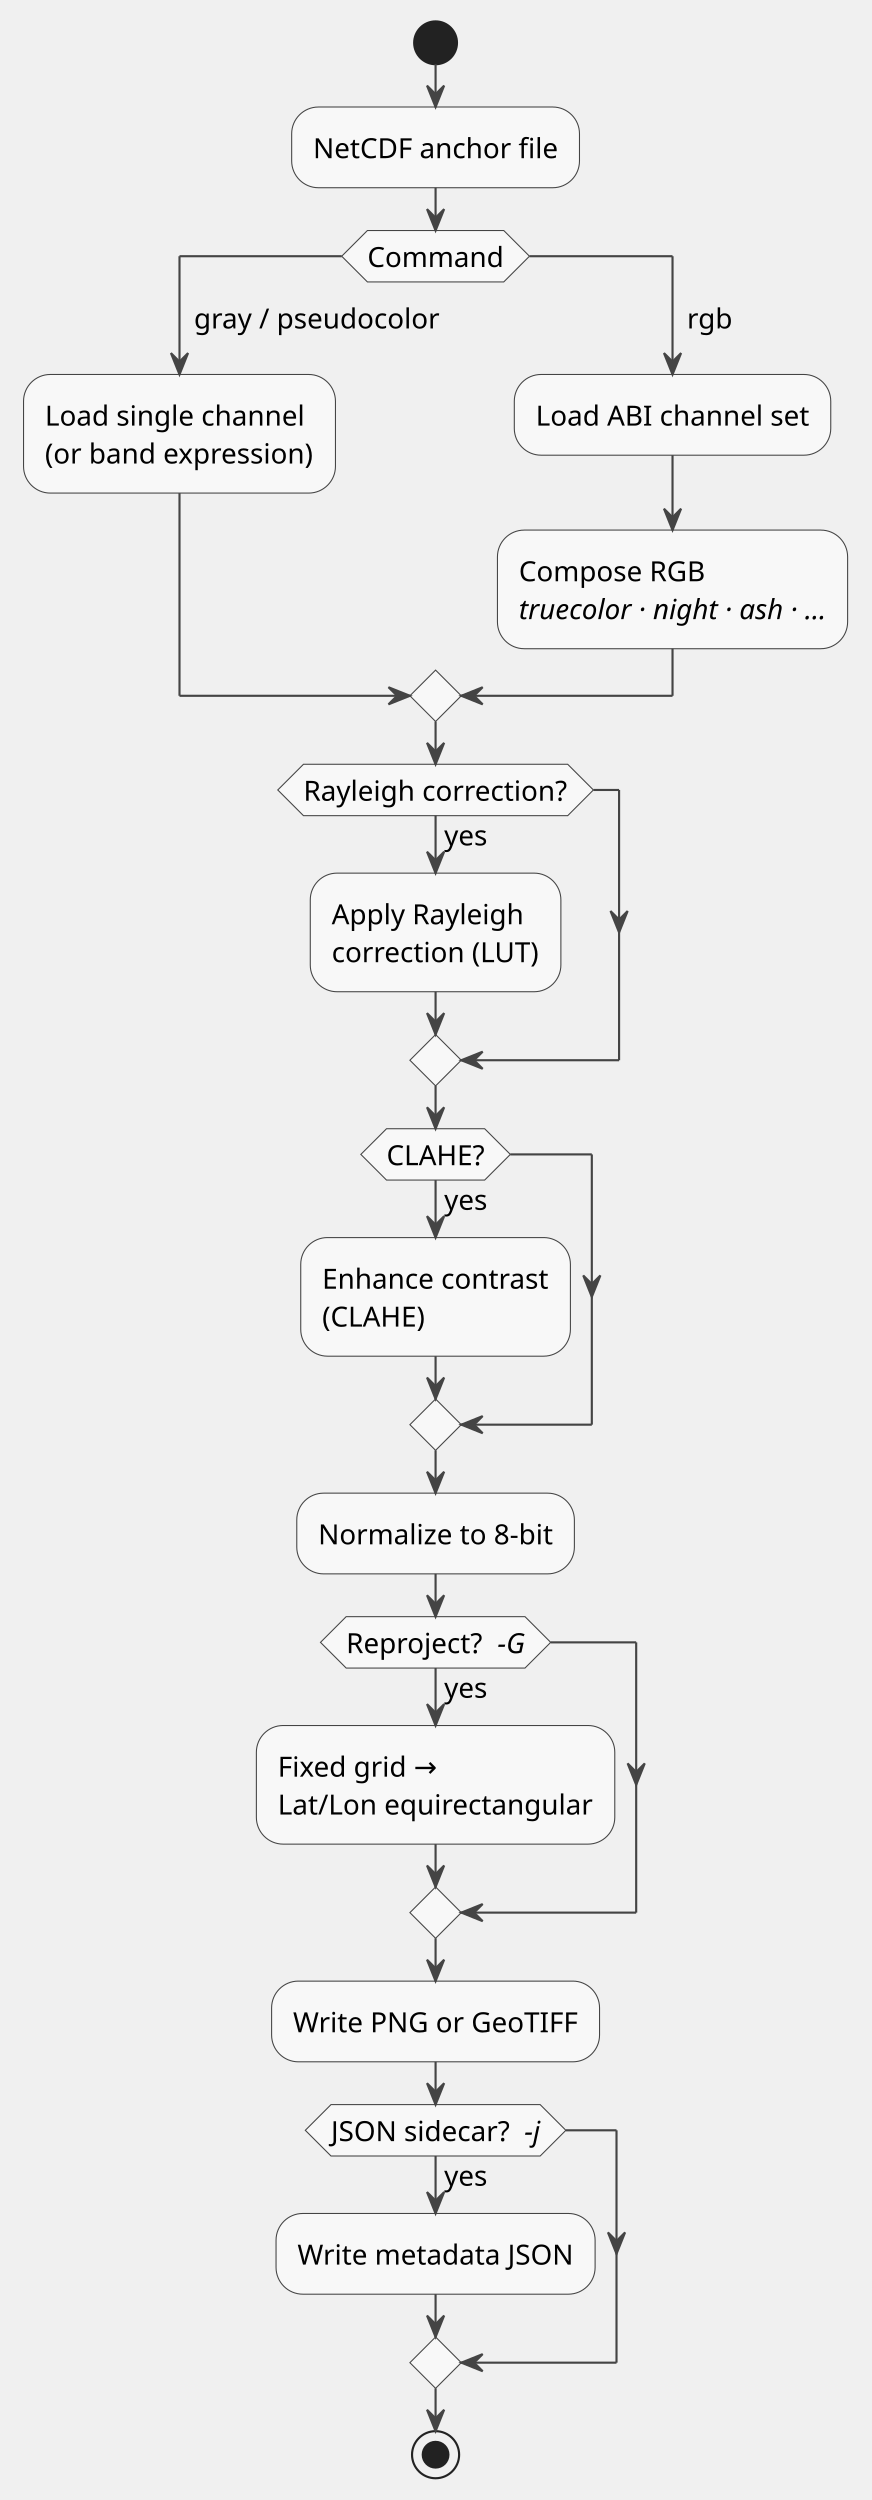
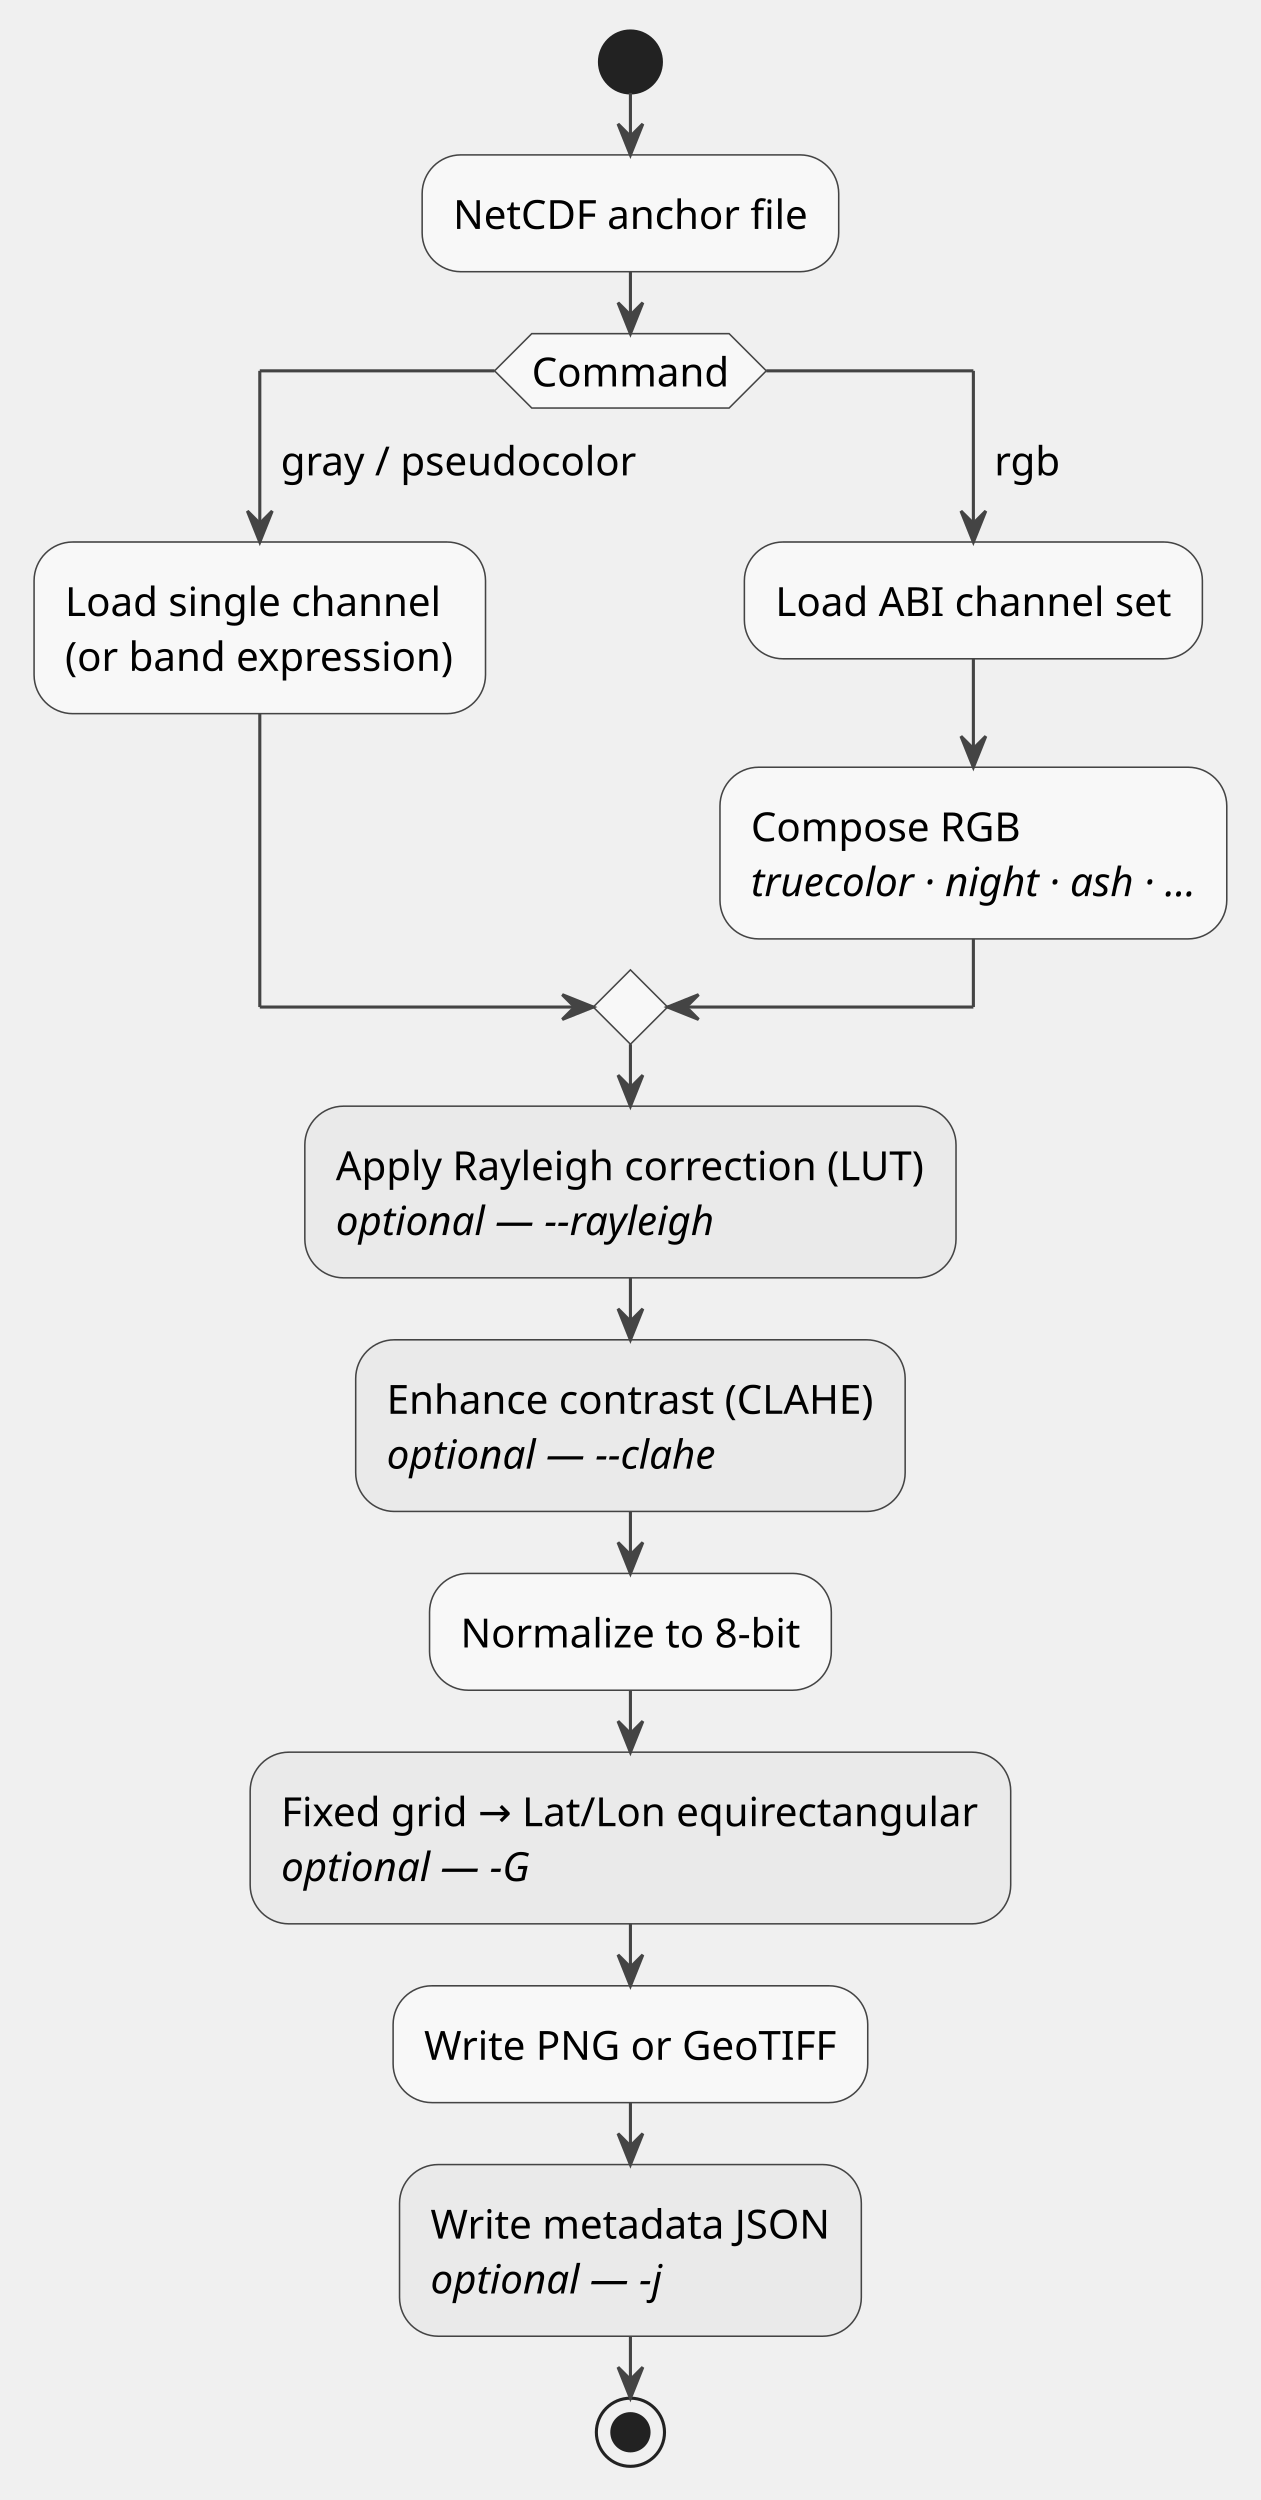
- <svg xmlns="http://www.w3.org/2000/svg" contentStyleType="text/css" data-diagram-type="ACTIVITY" height="1168px" preserveAspectRatio="none" style="width:407px;height:1168px;background:#FFFFFF;" version="1.1" viewBox="0 0 407 1168" width="407px" zoomAndPan="magnify">
+ <svg xmlns="http://www.w3.org/2000/svg" contentStyleType="text/css" data-diagram-type="ACTIVITY" height="807px" preserveAspectRatio="none" style="width:407px;height:807px;background:#FFFFFF;" version="1.1" viewBox="0 0 407 807" width="407px" zoomAndPan="magnify">
  <defs />
  <g>
    <ellipse cx="203.502" cy="20" fill="#222222" rx="10" ry="10" style="stroke:#222222;stroke-width:1;" />
    <rect fill="#F8F8F8" height="37.706" rx="12.5" ry="12.5" style="stroke:#444444;stroke-width:0.5;" width="134.465" x="136.269" y="50" />
    <text fill="#000000" font-family="sans-serif" font-size="13" lengthAdjust="spacing" textLength="114.465" x="146.269" y="73.897">NetCDF anchor file</text>
    <polygon fill="#F8F8F8" points="171.645,107.706,235.358,107.706,247.358,119.706,235.358,131.706,171.645,131.706,159.645,119.706,171.645,107.706" style="stroke:#444444;stroke-width:0.5;" />
    <text fill="#000000" font-family="sans-serif" font-size="13" lengthAdjust="spacing" textLength="63.713" x="171.645" y="124.75">Command</text>
    <rect fill="#F8F8F8" height="55.412" rx="12.5" ry="12.5" style="stroke:#444444;stroke-width:0.5;" width="145.723" x="11" y="174.956" />
    <text fill="#000000" font-family="sans-serif" font-size="13" lengthAdjust="spacing" textLength="121.342" x="21" y="198.853">Load single channel</text>
    <text fill="#000000" font-family="sans-serif" font-size="13" lengthAdjust="spacing" textLength="125.723" x="21" y="216.559">(or band expression)</text>
    <rect fill="#F8F8F8" height="37.706" rx="12.5" ry="12.5" style="stroke:#444444;stroke-width:0.5;" width="147.842" x="240.284" y="174.956" />
    <text fill="#000000" font-family="sans-serif" font-size="13" lengthAdjust="spacing" textLength="127.842" x="250.284" y="198.853">Load ABI channel set</text>
    <rect fill="#F8F8F8" height="55.412" rx="12.5" ry="12.5" style="stroke:#444444;stroke-width:0.5;" width="163.598" x="232.406" y="247.662" />
    <text fill="#000000" font-family="sans-serif" font-size="13" lengthAdjust="spacing" textLength="87.035" x="242.406" y="271.559">Compose RGB</text>
    <text fill="#000000" font-family="sans-serif" font-size="13" font-style="italic" lengthAdjust="spacing" textLength="143.598" x="242.406" y="289.265">truecolor · night · ash · …</text>
    <polygon fill="#F8F8F8" points="203.502,313.074,203.502,313.074,215.502,325.074,203.502,337.074,203.502,337.074,191.502,325.074,203.502,313.074" style="stroke:#444444;stroke-width:0.5;" />
-     <rect fill="#F8F8F8" height="55.412" rx="12.5" ry="12.5" style="stroke:#444444;stroke-width:0.5;" width="117.084" x="144.96" y="407.927" />
-     <text fill="#000000" font-family="sans-serif" font-size="13" lengthAdjust="spacing" textLength="89.739" x="154.96" y="431.824">Apply Rayleigh</text>
-     <text fill="#000000" font-family="sans-serif" font-size="13" lengthAdjust="spacing" textLength="97.084" x="154.96" y="449.53">correction (LUT)</text>
-     <polygon fill="#F8F8F8" points="141.771,357.074,265.233,357.074,277.233,369.074,265.233,381.074,141.771,381.074,129.771,369.074,141.771,357.074" style="stroke:#444444;stroke-width:0.5;" />
-     <text fill="#000000" font-family="sans-serif" font-size="13" lengthAdjust="spacing" textLength="20.189" x="207.502" y="394.971">yes</text>
-     <text fill="#000000" font-family="sans-serif" font-size="13" lengthAdjust="spacing" textLength="123.461" x="141.771" y="374.118">Rayleigh correction?</text>
-     <polygon fill="#F8F8F8" points="203.502,483.339,215.502,495.339,203.502,507.339,191.502,495.339,203.502,483.339" style="stroke:#444444;stroke-width:0.5;" />
-     <rect fill="#F8F8F8" height="55.412" rx="12.5" ry="12.5" style="stroke:#444444;stroke-width:0.5;" width="125.989" x="140.507" y="578.192" />
-     <text fill="#000000" font-family="sans-serif" font-size="13" lengthAdjust="spacing" textLength="105.989" x="150.507" y="602.089">Enhance contrast</text>
-     <text fill="#000000" font-family="sans-serif" font-size="13" lengthAdjust="spacing" textLength="47.996" x="150.507" y="619.795">(CLAHE)</text>
-     <polygon fill="#F8F8F8" points="180.583,527.339,226.421,527.339,238.421,539.339,226.421,551.339,180.583,551.339,168.583,539.339,180.583,527.339" style="stroke:#444444;stroke-width:0.5;" />
-     <text fill="#000000" font-family="sans-serif" font-size="13" lengthAdjust="spacing" textLength="20.189" x="207.502" y="565.236">yes</text>
-     <text fill="#000000" font-family="sans-serif" font-size="13" lengthAdjust="spacing" textLength="45.838" x="180.583" y="544.383">CLAHE?</text>
-     <polygon fill="#F8F8F8" points="203.502,653.604,215.502,665.604,203.502,677.604,191.502,665.604,203.502,653.604" style="stroke:#444444;stroke-width:0.5;" />
-     <rect fill="#F8F8F8" height="37.706" rx="12.5" ry="12.5" style="stroke:#444444;stroke-width:0.5;" width="129.694" x="138.655" y="697.604" />
-     <text fill="#000000" font-family="sans-serif" font-size="13" lengthAdjust="spacing" textLength="109.694" x="148.655" y="721.501">Normalize to 8-bit</text>
-     <rect fill="#F8F8F8" height="55.412" rx="12.5" ry="12.5" style="stroke:#444444;stroke-width:0.5;" width="167.446" x="119.779" y="806.163" />
-     <text fill="#000000" font-family="sans-serif" font-size="13" lengthAdjust="spacing" textLength="74.671" x="129.779" y="830.06">Fixed grid →</text>
-     <text fill="#000000" font-family="sans-serif" font-size="13" lengthAdjust="spacing" textLength="147.446" x="129.779" y="847.766">Lat/Lon equirectangular</text>
-     <polygon fill="#F8F8F8" points="161.726,755.31,245.278,755.31,257.277,767.31,245.278,779.31,161.726,779.31,149.726,767.31,161.726,755.31" style="stroke:#444444;stroke-width:0.5;" />
-     <text fill="#000000" font-family="sans-serif" font-size="13" lengthAdjust="spacing" textLength="20.189" x="207.502" y="793.207">yes</text>
-     <text fill="#000000" font-family="sans-serif" font-size="13" lengthAdjust="spacing" textLength="63.908" x="161.726" y="772.354">Reproject?</text>
-     <text fill="#000000" font-family="sans-serif" font-size="13" font-style="italic" lengthAdjust="spacing" textLength="12.883" x="232.394" y="772.354">-G</text>
-     <polygon fill="#F8F8F8" points="203.502,881.575,215.502,893.575,203.502,905.575,191.502,893.575,203.502,881.575" style="stroke:#444444;stroke-width:0.5;" />
-     <rect fill="#F8F8F8" height="37.706" rx="12.5" ry="12.5" style="stroke:#444444;stroke-width:0.5;" width="153.211" x="126.896" y="925.575" />
-     <text fill="#000000" font-family="sans-serif" font-size="13" lengthAdjust="spacing" textLength="133.211" x="136.896" y="949.472">Write PNG or GeoTIFF</text>
-     <rect fill="#F8F8F8" height="37.706" rx="12.5" ry="12.5" style="stroke:#444444;stroke-width:0.5;" width="149.064" x="128.97" y="1034.134" />
-     <text fill="#000000" font-family="sans-serif" font-size="13" lengthAdjust="spacing" textLength="129.064" x="138.97" y="1058.031">Write metadata JSON</text>
-     <polygon fill="#F8F8F8" points="154.635,983.281,252.369,983.281,264.369,995.281,252.369,1007.281,154.635,1007.281,142.635,995.281,154.635,983.281" style="stroke:#444444;stroke-width:0.5;" />
-     <text fill="#000000" font-family="sans-serif" font-size="13" lengthAdjust="spacing" textLength="20.189" x="207.502" y="1021.178">yes</text>
-     <text fill="#000000" font-family="sans-serif" font-size="13" lengthAdjust="spacing" textLength="83.551" x="154.635" y="1000.325">JSON sidecar?</text>
-     <text fill="#000000" font-family="sans-serif" font-size="13" font-style="italic" lengthAdjust="spacing" textLength="7.423" x="244.946" y="1000.325">-j</text>
-     <polygon fill="#F8F8F8" points="203.502,1091.84,215.502,1103.84,203.502,1115.84,191.502,1103.84,203.502,1091.84" style="stroke:#444444;stroke-width:0.5;" />
-     <ellipse cx="203.502" cy="1146.84" fill="#FFFFFF" fill-opacity="0" rx="11" ry="11" style="stroke:#222222;stroke-width:1;" />
-     <ellipse cx="203.502" cy="1146.84" fill="#222222" rx="6" ry="6" style="stroke:#222222;stroke-width:1;" />
+     <rect fill="#EAEAEA" height="55.412" rx="12.5" ry="12.5" style="stroke:#444444;stroke-width:0.5;" width="210.203" x="98.4" y="357.074" />
+     <text fill="#000000" font-family="sans-serif" font-size="13" lengthAdjust="spacing" textLength="190.203" x="108.4" y="380.971">Apply Rayleigh correction (LUT)</text>
+     <text fill="#000000" font-family="sans-serif" font-size="13" font-style="italic" lengthAdjust="spacing" textLength="122.356" x="108.4" y="398.677">optional — --rayleigh</text>
+     <rect fill="#EAEAEA" height="55.412" rx="12.5" ry="12.5" style="stroke:#444444;stroke-width:0.5;" width="177.365" x="114.819" y="432.486" />
+     <text fill="#000000" font-family="sans-serif" font-size="13" lengthAdjust="spacing" textLength="157.365" x="124.819" y="456.383">Enhance contrast (CLAHE)</text>
+     <text fill="#000000" font-family="sans-serif" font-size="13" font-style="italic" lengthAdjust="spacing" textLength="106.119" x="124.819" y="474.089">optional — --clahe</text>
+     <rect fill="#F8F8F8" height="37.706" rx="12.5" ry="12.5" style="stroke:#444444;stroke-width:0.5;" width="129.694" x="138.655" y="507.898" />
+     <text fill="#000000" font-family="sans-serif" font-size="13" lengthAdjust="spacing" textLength="109.694" x="148.655" y="531.795">Normalize to 8-bit</text>
+     <rect fill="#EAEAEA" height="55.412" rx="12.5" ry="12.5" style="stroke:#444444;stroke-width:0.5;" width="245.497" x="80.754" y="565.604" />
+     <text fill="#000000" font-family="sans-serif" font-size="13" lengthAdjust="spacing" textLength="225.497" x="90.754" y="589.501">Fixed grid → Lat/Lon equirectangular</text>
+     <text fill="#000000" font-family="sans-serif" font-size="13" font-style="italic" lengthAdjust="spacing" textLength="80.223" x="90.754" y="607.207">optional — -G</text>
+     <rect fill="#F8F8F8" height="37.706" rx="12.5" ry="12.5" style="stroke:#444444;stroke-width:0.5;" width="153.211" x="126.896" y="641.016" />
+     <text fill="#000000" font-family="sans-serif" font-size="13" lengthAdjust="spacing" textLength="133.211" x="136.896" y="664.913">Write PNG or GeoTIFF</text>
+     <rect fill="#EAEAEA" height="55.412" rx="12.5" ry="12.5" style="stroke:#444444;stroke-width:0.5;" width="149.064" x="128.97" y="698.722" />
+     <text fill="#000000" font-family="sans-serif" font-size="13" lengthAdjust="spacing" textLength="129.064" x="138.97" y="722.619">Write metadata JSON</text>
+     <text fill="#000000" font-family="sans-serif" font-size="13" font-style="italic" lengthAdjust="spacing" textLength="74.763" x="138.97" y="740.325">optional — -j</text>
+     <ellipse cx="203.502" cy="785.134" fill="#FFFFFF" fill-opacity="0" rx="11" ry="11" style="stroke:#222222;stroke-width:1;" />
+     <ellipse cx="203.502" cy="785.134" fill="#222222" rx="6" ry="6" style="stroke:#222222;stroke-width:1;" />
    <line style="stroke:#444444;stroke-width:1;" x1="203.502" x2="203.502" y1="30" y2="50" />
    <polygon fill="#444444" points="199.502,40,203.502,50,207.502,40,203.502,44" style="stroke:#444444;stroke-width:1;" />
    <line style="stroke:#444444;stroke-width:1;" x1="314.205" x2="314.205" y1="212.662" y2="247.662" />
    <polygon fill="#444444" points="310.205,237.662,314.205,247.662,318.205,237.662,314.205,241.662" style="stroke:#444444;stroke-width:1;" />
    <line style="stroke:#444444;stroke-width:1;" x1="159.645" x2="83.862" y1="119.706" y2="119.706" />
    <line style="stroke:#444444;stroke-width:1;" x1="83.862" x2="83.862" y1="119.706" y2="174.956" />
    <polygon fill="#444444" points="79.862,164.956,83.862,174.956,87.862,164.956,83.862,168.956" style="stroke:#444444;stroke-width:1;" />
    <text fill="#000000" font-family="sans-serif" font-size="13" lengthAdjust="spacing" textLength="115.024" x="90.622" y="153.456">gray / pseudocolor</text>
    <line style="stroke:#444444;stroke-width:1;" x1="247.358" x2="314.205" y1="119.706" y2="119.706" />
    <line style="stroke:#444444;stroke-width:1;" x1="314.205" x2="314.205" y1="119.706" y2="174.956" />
    <polygon fill="#444444" points="310.205,164.956,314.205,174.956,318.205,164.956,314.205,168.956" style="stroke:#444444;stroke-width:1;" />
    <text fill="#000000" font-family="sans-serif" font-size="13" lengthAdjust="spacing" textLength="21.359" x="320.965" y="153.456">rgb</text>
    <line style="stroke:#444444;stroke-width:1;" x1="83.862" x2="83.862" y1="230.368" y2="325.074" />
    <line style="stroke:#444444;stroke-width:1;" x1="83.862" x2="191.502" y1="325.074" y2="325.074" />
    <polygon fill="#444444" points="181.502,321.074,191.502,325.074,181.502,329.074,185.502,325.074" style="stroke:#444444;stroke-width:1;" />
    <line style="stroke:#444444;stroke-width:1;" x1="314.205" x2="314.205" y1="303.074" y2="325.074" />
    <line style="stroke:#444444;stroke-width:1;" x1="314.205" x2="215.502" y1="325.074" y2="325.074" />
    <polygon fill="#444444" points="225.502,321.074,215.502,325.074,225.502,329.074,221.502,325.074" style="stroke:#444444;stroke-width:1;" />
    <line style="stroke:#444444;stroke-width:1;" x1="203.502" x2="203.502" y1="87.706" y2="107.706" />
    <polygon fill="#444444" points="199.502,97.706,203.502,107.706,207.502,97.706,203.502,101.706" style="stroke:#444444;stroke-width:1;" />
-     <line style="stroke:#444444;stroke-width:1;" x1="203.502" x2="203.502" y1="381.074" y2="407.927" />
-     <polygon fill="#444444" points="199.502,397.927,203.502,407.927,207.502,397.927,203.502,401.927" style="stroke:#444444;stroke-width:1;" />
-     <line style="stroke:#444444;stroke-width:1;" x1="277.233" x2="289.233" y1="369.074" y2="369.074" />
-     <polygon fill="#444444" points="285.233,425.633,289.233,435.633,293.233,425.633,289.233,429.633" style="stroke:#444444;stroke-width:1;" />
-     <line style="stroke:#444444;stroke-width:1;" x1="289.233" x2="289.233" y1="369.074" y2="495.339" />
-     <line style="stroke:#444444;stroke-width:1;" x1="289.233" x2="215.502" y1="495.339" y2="495.339" />
-     <polygon fill="#444444" points="225.502,491.339,215.502,495.339,225.502,499.339,221.502,495.339" style="stroke:#444444;stroke-width:1;" />
-     <line style="stroke:#444444;stroke-width:1;" x1="203.502" x2="203.502" y1="463.339" y2="483.339" />
-     <polygon fill="#444444" points="199.502,473.339,203.502,483.339,207.502,473.339,203.502,477.339" style="stroke:#444444;stroke-width:1;" />
    <line style="stroke:#444444;stroke-width:1;" x1="203.502" x2="203.502" y1="337.074" y2="357.074" />
    <polygon fill="#444444" points="199.502,347.074,203.502,357.074,207.502,347.074,203.502,351.074" style="stroke:#444444;stroke-width:1;" />
-     <line style="stroke:#444444;stroke-width:1;" x1="203.502" x2="203.502" y1="551.339" y2="578.192" />
-     <polygon fill="#444444" points="199.502,568.192,203.502,578.192,207.502,568.192,203.502,572.192" style="stroke:#444444;stroke-width:1;" />
-     <line style="stroke:#444444;stroke-width:1;" x1="238.421" x2="276.497" y1="539.339" y2="539.339" />
-     <polygon fill="#444444" points="272.497,595.898,276.497,605.898,280.497,595.898,276.497,599.898" style="stroke:#444444;stroke-width:1;" />
-     <line style="stroke:#444444;stroke-width:1;" x1="276.497" x2="276.497" y1="539.339" y2="665.604" />
-     <line style="stroke:#444444;stroke-width:1;" x1="276.497" x2="215.502" y1="665.604" y2="665.604" />
-     <polygon fill="#444444" points="225.502,661.604,215.502,665.604,225.502,669.604,221.502,665.604" style="stroke:#444444;stroke-width:1;" />
-     <line style="stroke:#444444;stroke-width:1;" x1="203.502" x2="203.502" y1="633.604" y2="653.604" />
-     <polygon fill="#444444" points="199.502,643.604,203.502,653.604,207.502,643.604,203.502,647.604" style="stroke:#444444;stroke-width:1;" />
-     <line style="stroke:#444444;stroke-width:1;" x1="203.502" x2="203.502" y1="507.339" y2="527.339" />
-     <polygon fill="#444444" points="199.502,517.339,203.502,527.339,207.502,517.339,203.502,521.339" style="stroke:#444444;stroke-width:1;" />
-     <line style="stroke:#444444;stroke-width:1;" x1="203.502" x2="203.502" y1="677.604" y2="697.604" />
-     <polygon fill="#444444" points="199.502,687.604,203.502,697.604,207.502,687.604,203.502,691.604" style="stroke:#444444;stroke-width:1;" />
-     <line style="stroke:#444444;stroke-width:1;" x1="203.502" x2="203.502" y1="779.31" y2="806.163" />
-     <polygon fill="#444444" points="199.502,796.163,203.502,806.163,207.502,796.163,203.502,800.163" style="stroke:#444444;stroke-width:1;" />
-     <line style="stroke:#444444;stroke-width:1;" x1="257.277" x2="297.225" y1="767.31" y2="767.31" />
-     <polygon fill="#444444" points="293.225,823.869,297.225,833.869,301.225,823.869,297.225,827.869" style="stroke:#444444;stroke-width:1;" />
-     <line style="stroke:#444444;stroke-width:1;" x1="297.225" x2="297.225" y1="767.31" y2="893.575" />
-     <line style="stroke:#444444;stroke-width:1;" x1="297.225" x2="215.502" y1="893.575" y2="893.575" />
-     <polygon fill="#444444" points="225.502,889.575,215.502,893.575,225.502,897.575,221.502,893.575" style="stroke:#444444;stroke-width:1;" />
-     <line style="stroke:#444444;stroke-width:1;" x1="203.502" x2="203.502" y1="861.575" y2="881.575" />
-     <polygon fill="#444444" points="199.502,871.575,203.502,881.575,207.502,871.575,203.502,875.575" style="stroke:#444444;stroke-width:1;" />
-     <line style="stroke:#444444;stroke-width:1;" x1="203.502" x2="203.502" y1="735.31" y2="755.31" />
-     <polygon fill="#444444" points="199.502,745.31,203.502,755.31,207.502,745.31,203.502,749.31" style="stroke:#444444;stroke-width:1;" />
-     <line style="stroke:#444444;stroke-width:1;" x1="203.502" x2="203.502" y1="905.575" y2="925.575" />
-     <polygon fill="#444444" points="199.502,915.575,203.502,925.575,207.502,915.575,203.502,919.575" style="stroke:#444444;stroke-width:1;" />
-     <line style="stroke:#444444;stroke-width:1;" x1="203.502" x2="203.502" y1="1007.281" y2="1034.134" />
-     <polygon fill="#444444" points="199.502,1024.134,203.502,1034.134,207.502,1024.134,203.502,1028.134" style="stroke:#444444;stroke-width:1;" />
-     <line style="stroke:#444444;stroke-width:1;" x1="264.369" x2="288.034" y1="995.281" y2="995.281" />
-     <polygon fill="#444444" points="284.034,1042.987,288.034,1052.987,292.034,1042.987,288.034,1046.987" style="stroke:#444444;stroke-width:1;" />
-     <line style="stroke:#444444;stroke-width:1;" x1="288.034" x2="288.034" y1="995.281" y2="1103.84" />
-     <line style="stroke:#444444;stroke-width:1;" x1="288.034" x2="215.502" y1="1103.84" y2="1103.84" />
-     <polygon fill="#444444" points="225.502,1099.84,215.502,1103.84,225.502,1107.84,221.502,1103.84" style="stroke:#444444;stroke-width:1;" />
-     <line style="stroke:#444444;stroke-width:1;" x1="203.502" x2="203.502" y1="1071.84" y2="1091.84" />
-     <polygon fill="#444444" points="199.502,1081.84,203.502,1091.84,207.502,1081.84,203.502,1085.84" style="stroke:#444444;stroke-width:1;" />
-     <line style="stroke:#444444;stroke-width:1;" x1="203.502" x2="203.502" y1="963.281" y2="983.281" />
-     <polygon fill="#444444" points="199.502,973.281,203.502,983.281,207.502,973.281,203.502,977.281" style="stroke:#444444;stroke-width:1;" />
-     <line style="stroke:#444444;stroke-width:1;" x1="203.502" x2="203.502" y1="1115.84" y2="1135.84" />
-     <polygon fill="#444444" points="199.502,1125.84,203.502,1135.84,207.502,1125.84,203.502,1129.84" style="stroke:#444444;stroke-width:1;" />
+     <line style="stroke:#444444;stroke-width:1;" x1="203.502" x2="203.502" y1="412.486" y2="432.486" />
+     <polygon fill="#444444" points="199.502,422.486,203.502,432.486,207.502,422.486,203.502,426.486" style="stroke:#444444;stroke-width:1;" />
+     <line style="stroke:#444444;stroke-width:1;" x1="203.502" x2="203.502" y1="487.898" y2="507.898" />
+     <polygon fill="#444444" points="199.502,497.898,203.502,507.898,207.502,497.898,203.502,501.898" style="stroke:#444444;stroke-width:1;" />
+     <line style="stroke:#444444;stroke-width:1;" x1="203.502" x2="203.502" y1="545.604" y2="565.604" />
+     <polygon fill="#444444" points="199.502,555.604,203.502,565.604,207.502,555.604,203.502,559.604" style="stroke:#444444;stroke-width:1;" />
+     <line style="stroke:#444444;stroke-width:1;" x1="203.502" x2="203.502" y1="621.016" y2="641.016" />
+     <polygon fill="#444444" points="199.502,631.016,203.502,641.016,207.502,631.016,203.502,635.016" style="stroke:#444444;stroke-width:1;" />
+     <line style="stroke:#444444;stroke-width:1;" x1="203.502" x2="203.502" y1="678.722" y2="698.722" />
+     <polygon fill="#444444" points="199.502,688.722,203.502,698.722,207.502,688.722,203.502,692.722" style="stroke:#444444;stroke-width:1;" />
+     <line style="stroke:#444444;stroke-width:1;" x1="203.502" x2="203.502" y1="754.134" y2="774.134" />
+     <polygon fill="#444444" points="199.502,764.134,203.502,774.134,207.502,764.134,203.502,768.134" style="stroke:#444444;stroke-width:1;" />
  </g>
</svg>
